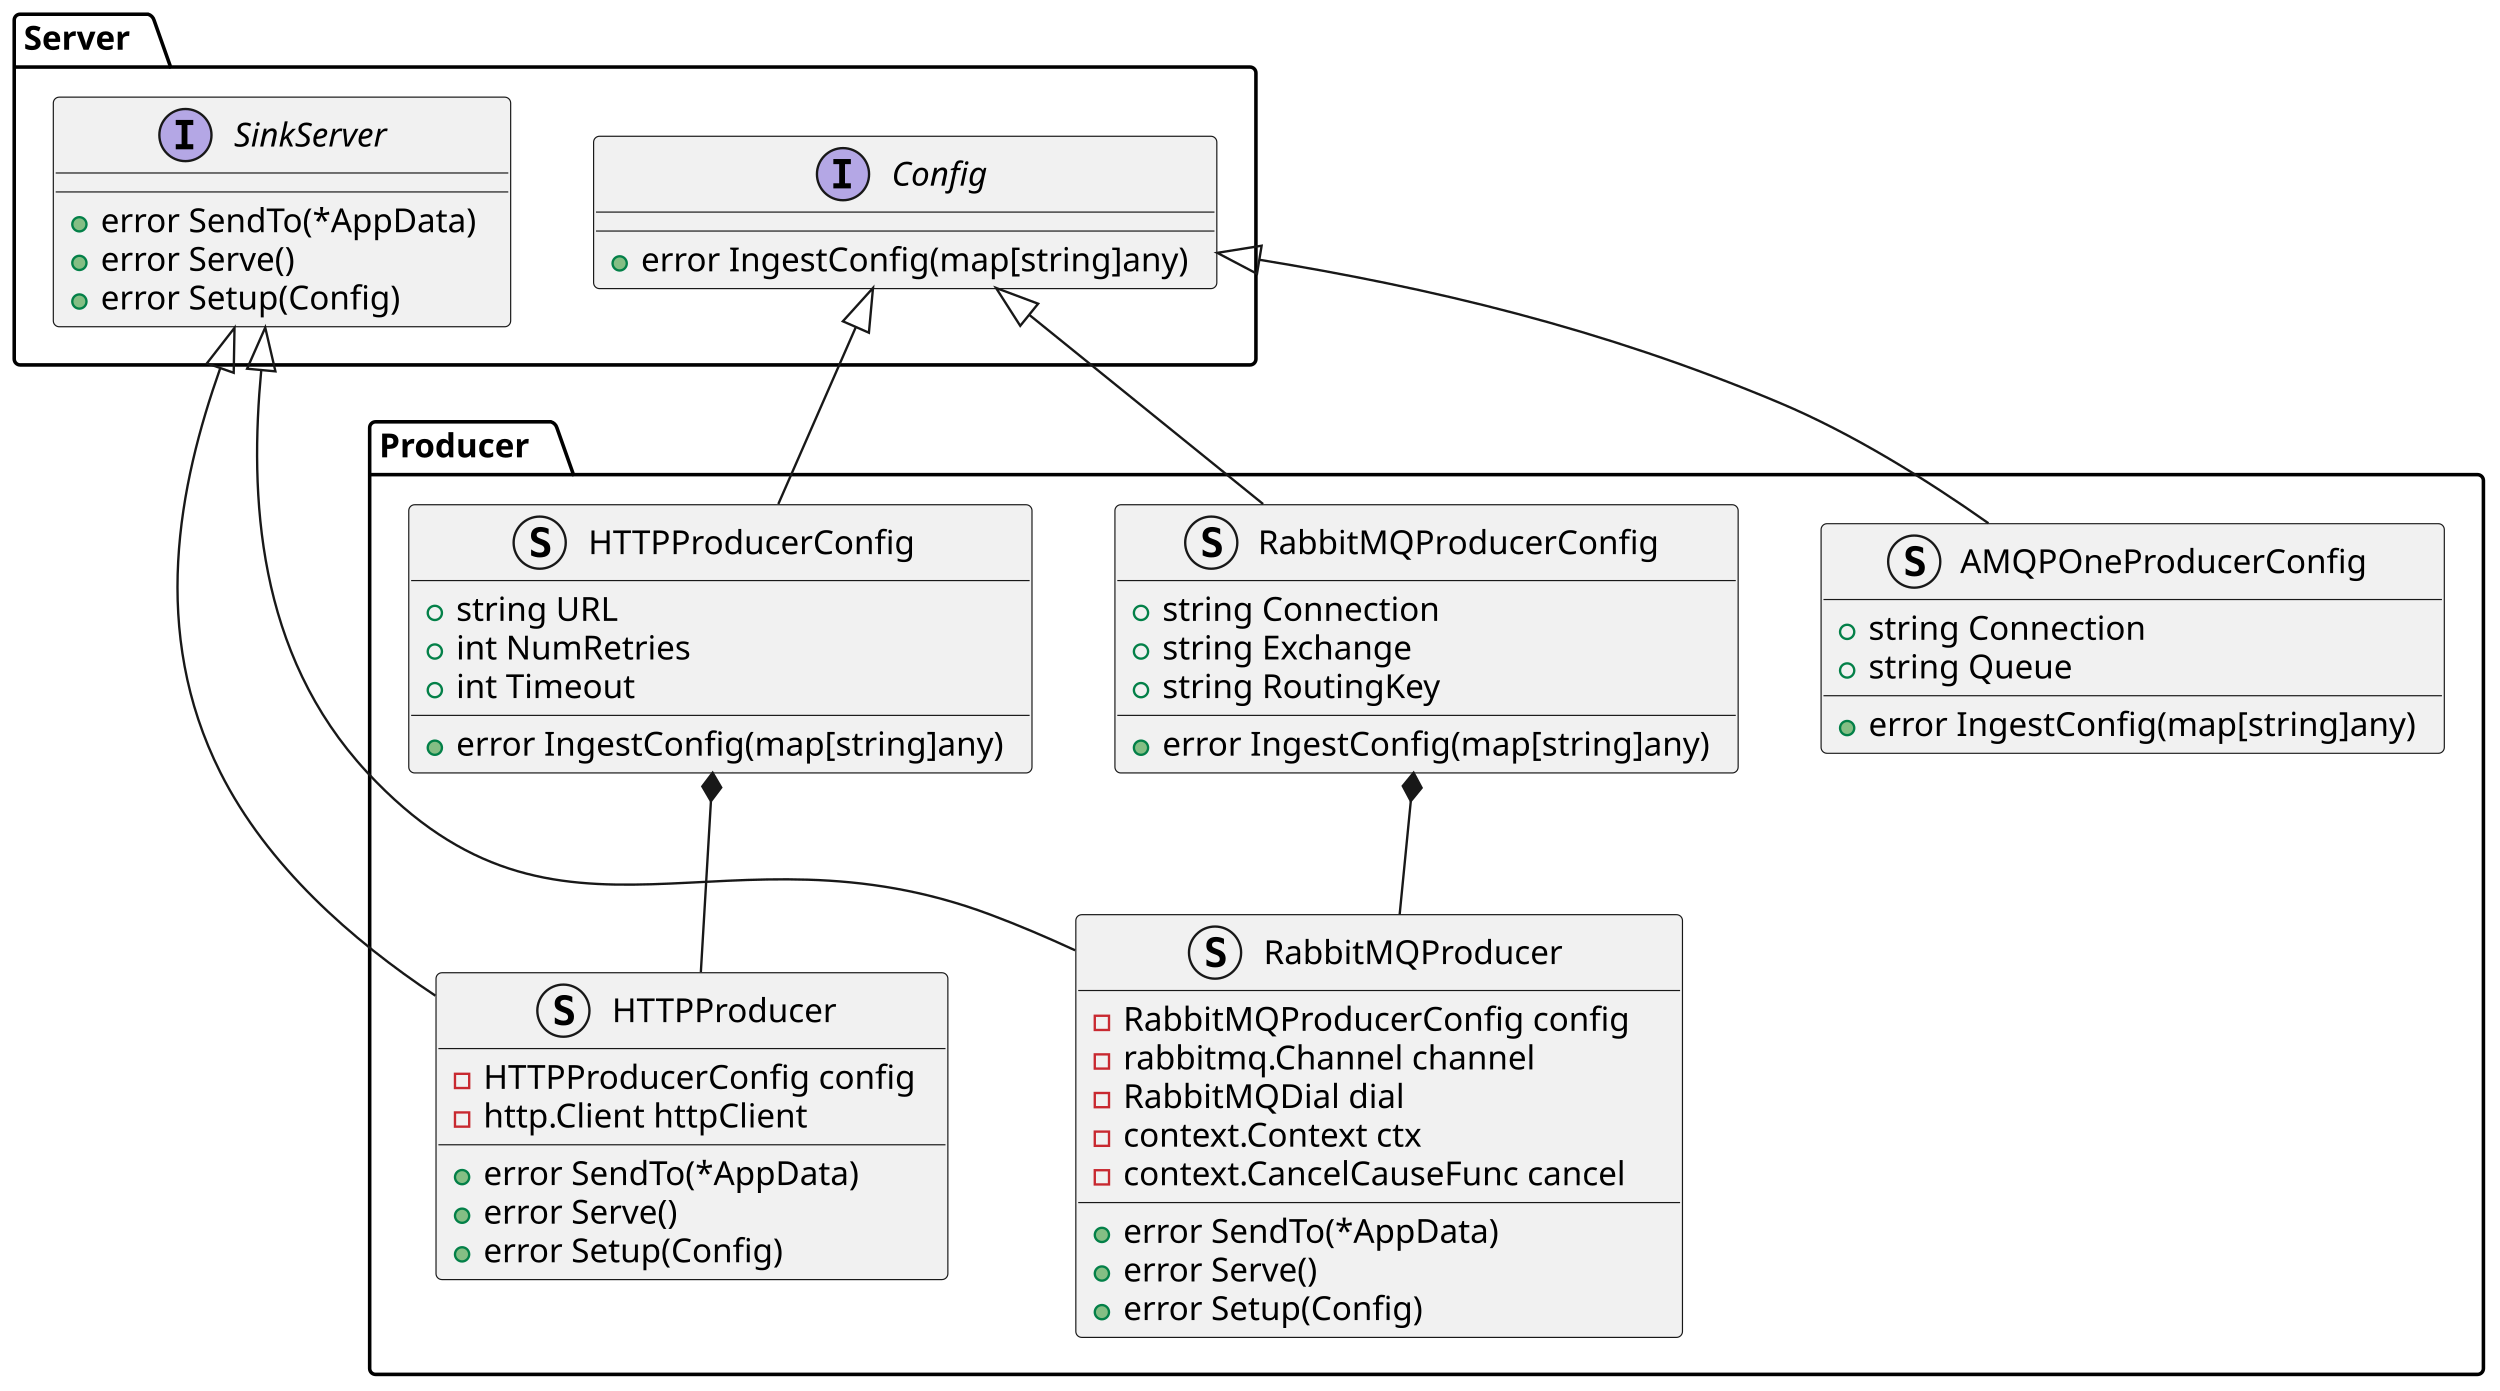
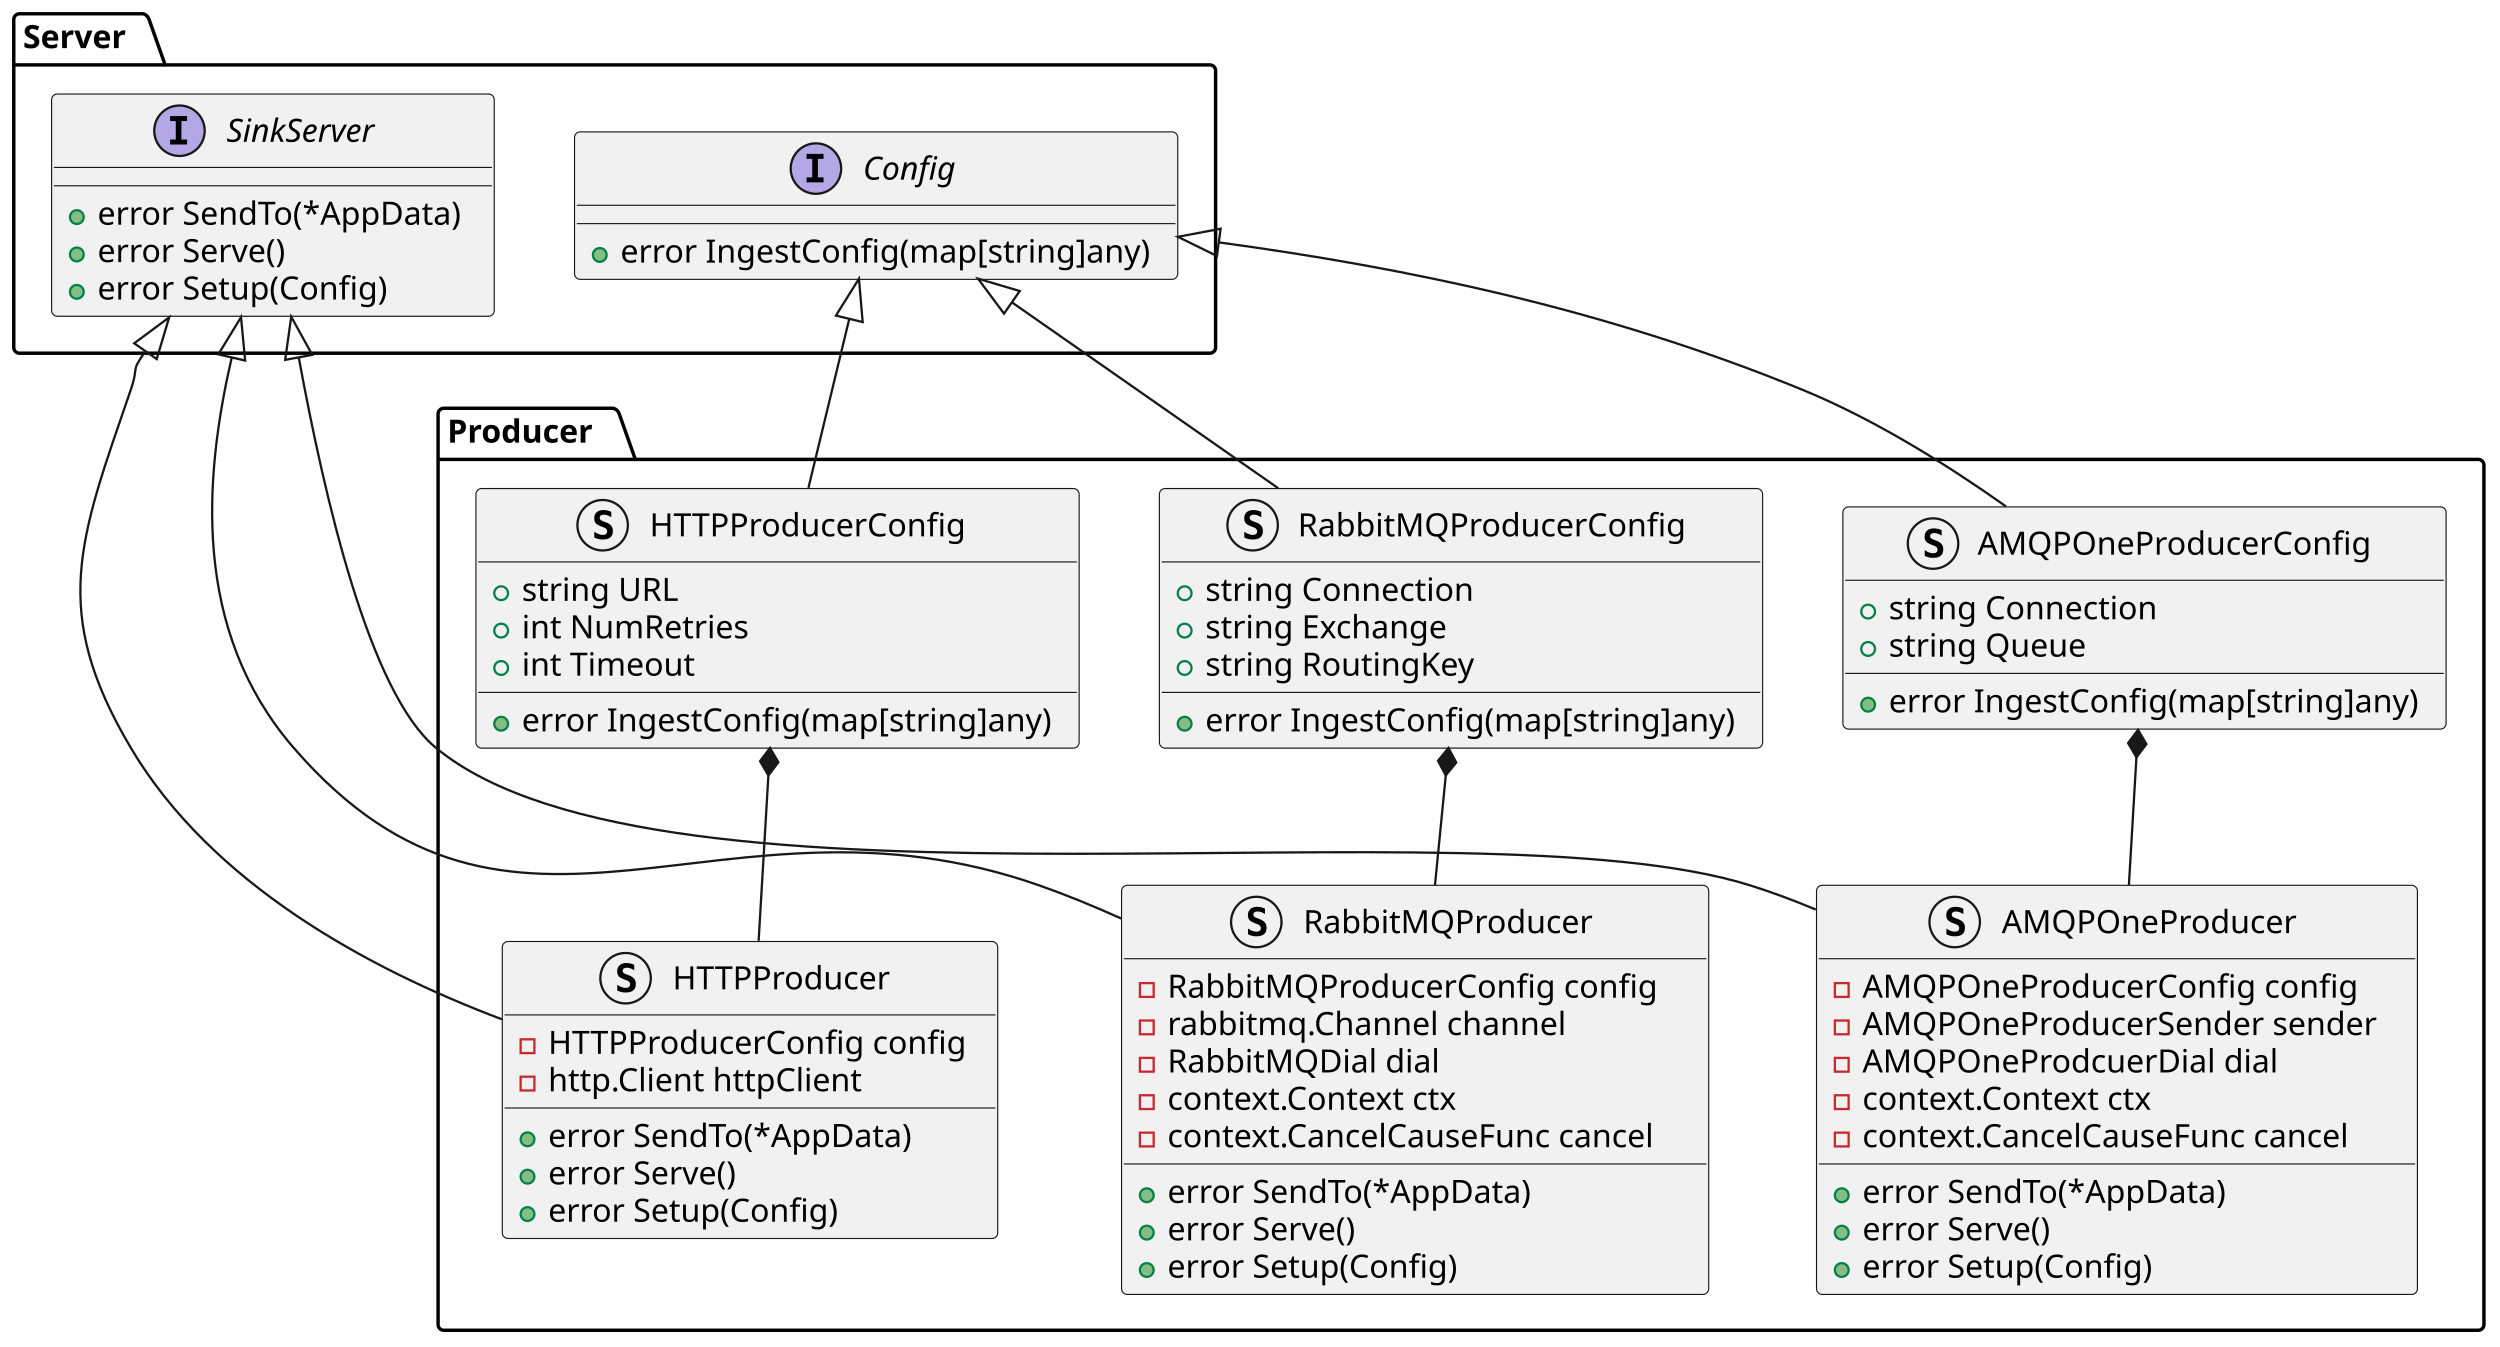
- <svg xmlns="http://www.w3.org/2000/svg" contentStyleType="text/css" height="587px" preserveAspectRatio="none" style="width:1055px;height:587px;background:#FFFFFF;" version="1.1" viewBox="0 0 1055 587" width="1055px" zoomAndPan="magnify">
+ <svg xmlns="http://www.w3.org/2000/svg" contentStyleType="text/css" height="587px" preserveAspectRatio="none" style="width:1090px;height:587px;background:#FFFFFF;" version="1.1" viewBox="0 0 1090 587" width="1090px" zoomAndPan="magnify">
  <defs />
  <g>
    <g id="cluster_Server">
      <path d="M8.5,6 L62.5,6 A3.75,3.75 0 0 1 65,8.5 L72,28.297 L527.5,28.297 A2.5,2.5 0 0 1 530,30.797 L530,151.5 A2.5,2.5 0 0 1 527.5,154 L8.5,154 A2.5,2.5 0 0 1 6,151.5 L6,8.5 A2.5,2.5 0 0 1 8.5,6 " fill="none" style="stroke:#000000;stroke-width:1.5;" />
      <line style="stroke:#000000;stroke-width:1.5;" x1="6" x2="72" y1="28.297" y2="28.297" />
      <text fill="#000000" font-family="sans-serif" font-size="14" font-weight="bold" lengthAdjust="spacing" textLength="53" x="10" y="20.995">Server</text>
    </g>
    <g id="cluster_Producer">
-       <path d="M158.5,178 L232.5,178 A3.75,3.75 0 0 1 235,180.5 L242,200.297 L1045.5,200.297 A2.5,2.5 0 0 1 1048,202.797 L1048,577.5 A2.5,2.5 0 0 1 1045.5,580 L158.5,580 A2.5,2.5 0 0 1 156,577.5 L156,180.5 A2.5,2.5 0 0 1 158.5,178 " fill="none" style="stroke:#000000;stroke-width:1.5;" />
-       <line style="stroke:#000000;stroke-width:1.5;" x1="156" x2="242" y1="200.297" y2="200.297" />
-       <text fill="#000000" font-family="sans-serif" font-size="14" font-weight="bold" lengthAdjust="spacing" textLength="73" x="160" y="192.995">Producer</text>
+       <path d="M193.5,178 L267.5,178 A3.75,3.75 0 0 1 270,180.5 L277,200.297 L1080.5,200.297 A2.5,2.5 0 0 1 1083,202.797 L1083,577.5 A2.5,2.5 0 0 1 1080.5,580 L193.5,580 A2.5,2.5 0 0 1 191,577.5 L191,180.5 A2.5,2.5 0 0 1 193.5,178 " fill="none" style="stroke:#000000;stroke-width:1.5;" />
+       <line style="stroke:#000000;stroke-width:1.5;" x1="191" x2="277" y1="200.297" y2="200.297" />
+       <text fill="#000000" font-family="sans-serif" font-size="14" font-weight="bold" lengthAdjust="spacing" textLength="73" x="195" y="192.995">Producer</text>
    </g>
    <g id="elem_SinkServer">
      <rect codeLine="2" fill="#F1F1F1" height="96.891" id="SinkServer" rx="2.5" ry="2.5" style="stroke:#181818;stroke-width:0.5;" width="193" x="22.5" y="41" />
      <ellipse cx="78.25" cy="57" fill="#B4A7E5" rx="11" ry="11" style="stroke:#181818;stroke-width:1.0;" />
      <path d="M74.172,52.766 L74.172,50.609 L81.562,50.609 L81.562,52.766 L79.094,52.766 L79.094,60.844 L81.562,60.844 L81.562,63 L74.172,63 L74.172,60.844 L76.641,60.844 L76.641,52.766 L74.172,52.766 Z " fill="#000000" />
      <text fill="#000000" font-family="sans-serif" font-size="14" font-style="italic" lengthAdjust="spacing" textLength="73" x="98.75" y="61.847">SinkServer</text>
      <line style="stroke:#181818;stroke-width:0.5;" x1="23.5" x2="214.5" y1="73" y2="73" />
      <line style="stroke:#181818;stroke-width:0.5;" x1="23.5" x2="214.5" y1="81" y2="81" />
      <ellipse cx="33.5" cy="94.648" fill="#84BE84" rx="3" ry="3" style="stroke:#038048;stroke-width:1.0;" />
      <text fill="#000000" font-family="sans-serif" font-size="14" lengthAdjust="spacing" textLength="167" x="42.5" y="97.995">error SendTo(*AppData)</text>
      <ellipse cx="33.5" cy="110.945" fill="#84BE84" rx="3" ry="3" style="stroke:#038048;stroke-width:1.0;" />
      <text fill="#000000" font-family="sans-serif" font-size="14" lengthAdjust="spacing" textLength="86" x="42.5" y="114.292">error Serve()</text>
      <ellipse cx="33.5" cy="127.242" fill="#84BE84" rx="3" ry="3" style="stroke:#038048;stroke-width:1.0;" />
      <text fill="#000000" font-family="sans-serif" font-size="14" lengthAdjust="spacing" textLength="132" x="42.5" y="130.589">error Setup(Config)</text>
    </g>
    <g id="elem_Config">
      <rect codeLine="7" fill="#F1F1F1" height="64.297" id="Config" rx="2.5" ry="2.5" style="stroke:#181818;stroke-width:0.5;" width="263" x="250.5" y="57.5" />
      <ellipse cx="355.75" cy="73.5" fill="#B4A7E5" rx="11" ry="11" style="stroke:#181818;stroke-width:1.0;" />
      <path d="M351.672,69.266 L351.672,67.109 L359.062,67.109 L359.062,69.266 L356.594,69.266 L356.594,77.344 L359.062,77.344 L359.062,79.5 L351.672,79.5 L351.672,77.344 L354.141,77.344 L354.141,69.266 L351.672,69.266 Z " fill="#000000" />
      <text fill="#000000" font-family="sans-serif" font-size="14" font-style="italic" lengthAdjust="spacing" textLength="44" x="376.25" y="78.347">Config</text>
      <line style="stroke:#181818;stroke-width:0.5;" x1="251.5" x2="512.5" y1="89.5" y2="89.5" />
      <line style="stroke:#181818;stroke-width:0.5;" x1="251.5" x2="512.5" y1="97.5" y2="97.5" />
      <ellipse cx="261.5" cy="111.148" fill="#84BE84" rx="3" ry="3" style="stroke:#038048;stroke-width:1.0;" />
      <text fill="#000000" font-family="sans-serif" font-size="14" lengthAdjust="spacing" textLength="237" x="270.5" y="114.495">error IngestConfig(map[string]any)</text>
    </g>
    <g id="elem_HTTPProducer">
-       <rect codeLine="12" fill="#F1F1F1" height="129.484" id="HTTPProducer" rx="2.5" ry="2.5" style="stroke:#181818;stroke-width:0.5;" width="216" x="184" y="410.5" />
-       <ellipse cx="237.75" cy="426.5" fill="#F1F1F1" rx="11" ry="11" style="stroke:#181818;stroke-width:1.0;" />
-       <path d="M237.234,427.062 Q235.375,426.359 234.719,425.594 Q234.078,424.812 234.078,423.5 Q234.078,421.812 235.156,420.844 Q236.234,419.875 238.109,419.875 Q238.969,419.875 239.812,420.078 Q240.672,420.266 241.516,420.656 L241.516,423.047 Q240.734,422.484 239.906,422.203 Q239.094,421.906 238.297,421.906 Q237.422,421.906 236.938,422.266 Q236.469,422.625 236.469,423.281 Q236.469,423.797 236.812,424.141 Q237.156,424.469 238.25,424.875 L239.312,425.281 Q240.797,425.828 241.5,426.734 Q242.219,427.641 242.219,429.016 Q242.219,430.891 241.109,431.812 Q240,432.734 237.75,432.734 Q236.828,432.734 235.906,432.516 Q234.984,432.297 234.125,431.875 L234.125,429.344 Q235.094,430.031 236.016,430.375 Q236.938,430.719 237.828,430.719 Q238.734,430.719 239.234,430.312 Q239.734,429.891 239.734,429.156 Q239.734,428.594 239.391,428.188 Q239.062,427.766 238.438,427.516 L237.234,427.062 Z " fill="#000000" />
-       <text fill="#000000" font-family="sans-serif" font-size="14" lengthAdjust="spacing" textLength="100" x="258.25" y="431.347">HTTPProducer</text>
-       <line style="stroke:#181818;stroke-width:0.5;" x1="185" x2="399" y1="442.5" y2="442.5" />
-       <rect fill="none" height="6" style="stroke:#C82930;stroke-width:1.0;" width="6" x="192" y="453.148" />
-       <text fill="#000000" font-family="sans-serif" font-size="14" lengthAdjust="spacing" textLength="190" x="204" y="459.495">HTTPProducerConfig config</text>
-       <rect fill="none" height="6" style="stroke:#C82930;stroke-width:1.0;" width="6" x="192" y="469.445" />
-       <text fill="#000000" font-family="sans-serif" font-size="14" lengthAdjust="spacing" textLength="142" x="204" y="475.792">http.Client httpClient</text>
-       <line style="stroke:#181818;stroke-width:0.5;" x1="185" x2="399" y1="483.094" y2="483.094" />
-       <ellipse cx="195" cy="496.742" fill="#84BE84" rx="3" ry="3" style="stroke:#038048;stroke-width:1.0;" />
-       <text fill="#000000" font-family="sans-serif" font-size="14" lengthAdjust="spacing" textLength="167" x="204" y="500.089">error SendTo(*AppData)</text>
-       <ellipse cx="195" cy="513.039" fill="#84BE84" rx="3" ry="3" style="stroke:#038048;stroke-width:1.0;" />
-       <text fill="#000000" font-family="sans-serif" font-size="14" lengthAdjust="spacing" textLength="86" x="204" y="516.386">error Serve()</text>
-       <ellipse cx="195" cy="529.336" fill="#84BE84" rx="3" ry="3" style="stroke:#038048;stroke-width:1.0;" />
-       <text fill="#000000" font-family="sans-serif" font-size="14" lengthAdjust="spacing" textLength="132" x="204" y="532.683">error Setup(Config)</text>
+       <rect codeLine="12" fill="#F1F1F1" height="129.484" id="HTTPProducer" rx="2.5" ry="2.5" style="stroke:#181818;stroke-width:0.5;" width="216" x="219" y="410.5" />
+       <ellipse cx="272.75" cy="426.5" fill="#F1F1F1" rx="11" ry="11" style="stroke:#181818;stroke-width:1.0;" />
+       <path d="M272.234,427.062 Q270.375,426.359 269.719,425.594 Q269.078,424.812 269.078,423.5 Q269.078,421.812 270.156,420.844 Q271.234,419.875 273.109,419.875 Q273.969,419.875 274.812,420.078 Q275.672,420.266 276.516,420.656 L276.516,423.047 Q275.734,422.484 274.906,422.203 Q274.094,421.906 273.297,421.906 Q272.422,421.906 271.938,422.266 Q271.469,422.625 271.469,423.281 Q271.469,423.797 271.812,424.141 Q272.156,424.469 273.25,424.875 L274.312,425.281 Q275.797,425.828 276.5,426.734 Q277.219,427.641 277.219,429.016 Q277.219,430.891 276.109,431.812 Q275,432.734 272.75,432.734 Q271.828,432.734 270.906,432.516 Q269.984,432.297 269.125,431.875 L269.125,429.344 Q270.094,430.031 271.016,430.375 Q271.938,430.719 272.828,430.719 Q273.734,430.719 274.234,430.312 Q274.734,429.891 274.734,429.156 Q274.734,428.594 274.391,428.188 Q274.062,427.766 273.438,427.516 L272.234,427.062 Z " fill="#000000" />
+       <text fill="#000000" font-family="sans-serif" font-size="14" lengthAdjust="spacing" textLength="100" x="293.25" y="431.347">HTTPProducer</text>
+       <line style="stroke:#181818;stroke-width:0.5;" x1="220" x2="434" y1="442.5" y2="442.5" />
+       <rect fill="none" height="6" style="stroke:#C82930;stroke-width:1.0;" width="6" x="227" y="453.148" />
+       <text fill="#000000" font-family="sans-serif" font-size="14" lengthAdjust="spacing" textLength="190" x="239" y="459.495">HTTPProducerConfig config</text>
+       <rect fill="none" height="6" style="stroke:#C82930;stroke-width:1.0;" width="6" x="227" y="469.445" />
+       <text fill="#000000" font-family="sans-serif" font-size="14" lengthAdjust="spacing" textLength="142" x="239" y="475.792">http.Client httpClient</text>
+       <line style="stroke:#181818;stroke-width:0.5;" x1="220" x2="434" y1="483.094" y2="483.094" />
+       <ellipse cx="230" cy="496.742" fill="#84BE84" rx="3" ry="3" style="stroke:#038048;stroke-width:1.0;" />
+       <text fill="#000000" font-family="sans-serif" font-size="14" lengthAdjust="spacing" textLength="167" x="239" y="500.089">error SendTo(*AppData)</text>
+       <ellipse cx="230" cy="513.039" fill="#84BE84" rx="3" ry="3" style="stroke:#038048;stroke-width:1.0;" />
+       <text fill="#000000" font-family="sans-serif" font-size="14" lengthAdjust="spacing" textLength="86" x="239" y="516.386">error Serve()</text>
+       <ellipse cx="230" cy="529.336" fill="#84BE84" rx="3" ry="3" style="stroke:#038048;stroke-width:1.0;" />
+       <text fill="#000000" font-family="sans-serif" font-size="14" lengthAdjust="spacing" textLength="132" x="239" y="532.683">error Setup(Config)</text>
    </g>
    <g id="elem_RabbitMQProducer">
-       <rect codeLine="19" fill="#F1F1F1" height="178.375" id="RabbitMQProducer" rx="2.5" ry="2.5" style="stroke:#181818;stroke-width:0.5;" width="256" x="454" y="386" />
-       <ellipse cx="512.75" cy="402" fill="#F1F1F1" rx="11" ry="11" style="stroke:#181818;stroke-width:1.0;" />
-       <path d="M512.234,402.562 Q510.375,401.859 509.719,401.094 Q509.078,400.312 509.078,399 Q509.078,397.312 510.156,396.344 Q511.234,395.375 513.109,395.375 Q513.969,395.375 514.812,395.578 Q515.672,395.766 516.516,396.156 L516.516,398.547 Q515.734,397.984 514.906,397.703 Q514.094,397.406 513.297,397.406 Q512.422,397.406 511.938,397.766 Q511.469,398.125 511.469,398.781 Q511.469,399.297 511.812,399.641 Q512.156,399.969 513.25,400.375 L514.312,400.781 Q515.797,401.328 516.5,402.234 Q517.219,403.141 517.219,404.516 Q517.219,406.391 516.109,407.312 Q515,408.234 512.75,408.234 Q511.828,408.234 510.906,408.016 Q509.984,407.797 509.125,407.375 L509.125,404.844 Q510.094,405.531 511.016,405.875 Q511.938,406.219 512.828,406.219 Q513.734,406.219 514.234,405.812 Q514.734,405.391 514.734,404.656 Q514.734,404.094 514.391,403.688 Q514.062,403.266 513.438,403.016 L512.234,402.562 Z " fill="#000000" />
-       <text fill="#000000" font-family="sans-serif" font-size="14" lengthAdjust="spacing" textLength="130" x="533.25" y="406.847">RabbitMQProducer</text>
-       <line style="stroke:#181818;stroke-width:0.5;" x1="455" x2="709" y1="418" y2="418" />
-       <rect fill="none" height="6" style="stroke:#C82930;stroke-width:1.0;" width="6" x="462" y="428.648" />
-       <text fill="#000000" font-family="sans-serif" font-size="14" lengthAdjust="spacing" textLength="220" x="474" y="434.995">RabbitMQProducerConfig config</text>
-       <rect fill="none" height="6" style="stroke:#C82930;stroke-width:1.0;" width="6" x="462" y="444.945" />
-       <text fill="#000000" font-family="sans-serif" font-size="14" lengthAdjust="spacing" textLength="181" x="474" y="451.292">rabbitmq.Channel channel</text>
-       <rect fill="none" height="6" style="stroke:#C82930;stroke-width:1.0;" width="6" x="462" y="461.242" />
-       <text fill="#000000" font-family="sans-serif" font-size="14" lengthAdjust="spacing" textLength="119" x="474" y="467.589">RabbitMQDial dial</text>
-       <rect fill="none" height="6" style="stroke:#C82930;stroke-width:1.0;" width="6" x="462" y="477.539" />
-       <text fill="#000000" font-family="sans-serif" font-size="14" lengthAdjust="spacing" textLength="134" x="474" y="483.886">context.Context ctx</text>
-       <rect fill="none" height="6" style="stroke:#C82930;stroke-width:1.0;" width="6" x="462" y="493.836" />
-       <text fill="#000000" font-family="sans-serif" font-size="14" lengthAdjust="spacing" textLength="230" x="474" y="500.183">context.CancelCauseFunc cancel</text>
-       <line style="stroke:#181818;stroke-width:0.5;" x1="455" x2="709" y1="507.484" y2="507.484" />
-       <ellipse cx="465" cy="521.133" fill="#84BE84" rx="3" ry="3" style="stroke:#038048;stroke-width:1.0;" />
-       <text fill="#000000" font-family="sans-serif" font-size="14" lengthAdjust="spacing" textLength="167" x="474" y="524.48">error SendTo(*AppData)</text>
-       <ellipse cx="465" cy="537.43" fill="#84BE84" rx="3" ry="3" style="stroke:#038048;stroke-width:1.0;" />
-       <text fill="#000000" font-family="sans-serif" font-size="14" lengthAdjust="spacing" textLength="86" x="474" y="540.776">error Serve()</text>
-       <ellipse cx="465" cy="553.727" fill="#84BE84" rx="3" ry="3" style="stroke:#038048;stroke-width:1.0;" />
-       <text fill="#000000" font-family="sans-serif" font-size="14" lengthAdjust="spacing" textLength="132" x="474" y="557.073">error Setup(Config)</text>
+       <rect codeLine="19" fill="#F1F1F1" height="178.375" id="RabbitMQProducer" rx="2.5" ry="2.5" style="stroke:#181818;stroke-width:0.5;" width="256" x="489" y="386" />
+       <ellipse cx="547.75" cy="402" fill="#F1F1F1" rx="11" ry="11" style="stroke:#181818;stroke-width:1.0;" />
+       <path d="M547.234,402.562 Q545.375,401.859 544.719,401.094 Q544.078,400.312 544.078,399 Q544.078,397.312 545.156,396.344 Q546.234,395.375 548.109,395.375 Q548.969,395.375 549.812,395.578 Q550.672,395.766 551.516,396.156 L551.516,398.547 Q550.734,397.984 549.906,397.703 Q549.094,397.406 548.297,397.406 Q547.422,397.406 546.938,397.766 Q546.469,398.125 546.469,398.781 Q546.469,399.297 546.812,399.641 Q547.156,399.969 548.25,400.375 L549.312,400.781 Q550.797,401.328 551.5,402.234 Q552.219,403.141 552.219,404.516 Q552.219,406.391 551.109,407.312 Q550,408.234 547.75,408.234 Q546.828,408.234 545.906,408.016 Q544.984,407.797 544.125,407.375 L544.125,404.844 Q545.094,405.531 546.016,405.875 Q546.938,406.219 547.828,406.219 Q548.734,406.219 549.234,405.812 Q549.734,405.391 549.734,404.656 Q549.734,404.094 549.391,403.688 Q549.062,403.266 548.438,403.016 L547.234,402.562 Z " fill="#000000" />
+       <text fill="#000000" font-family="sans-serif" font-size="14" lengthAdjust="spacing" textLength="130" x="568.25" y="406.847">RabbitMQProducer</text>
+       <line style="stroke:#181818;stroke-width:0.5;" x1="490" x2="744" y1="418" y2="418" />
+       <rect fill="none" height="6" style="stroke:#C82930;stroke-width:1.0;" width="6" x="497" y="428.648" />
+       <text fill="#000000" font-family="sans-serif" font-size="14" lengthAdjust="spacing" textLength="220" x="509" y="434.995">RabbitMQProducerConfig config</text>
+       <rect fill="none" height="6" style="stroke:#C82930;stroke-width:1.0;" width="6" x="497" y="444.945" />
+       <text fill="#000000" font-family="sans-serif" font-size="14" lengthAdjust="spacing" textLength="181" x="509" y="451.292">rabbitmq.Channel channel</text>
+       <rect fill="none" height="6" style="stroke:#C82930;stroke-width:1.0;" width="6" x="497" y="461.242" />
+       <text fill="#000000" font-family="sans-serif" font-size="14" lengthAdjust="spacing" textLength="119" x="509" y="467.589">RabbitMQDial dial</text>
+       <rect fill="none" height="6" style="stroke:#C82930;stroke-width:1.0;" width="6" x="497" y="477.539" />
+       <text fill="#000000" font-family="sans-serif" font-size="14" lengthAdjust="spacing" textLength="134" x="509" y="483.886">context.Context ctx</text>
+       <rect fill="none" height="6" style="stroke:#C82930;stroke-width:1.0;" width="6" x="497" y="493.836" />
+       <text fill="#000000" font-family="sans-serif" font-size="14" lengthAdjust="spacing" textLength="230" x="509" y="500.183">context.CancelCauseFunc cancel</text>
+       <line style="stroke:#181818;stroke-width:0.5;" x1="490" x2="744" y1="507.484" y2="507.484" />
+       <ellipse cx="500" cy="521.133" fill="#84BE84" rx="3" ry="3" style="stroke:#038048;stroke-width:1.0;" />
+       <text fill="#000000" font-family="sans-serif" font-size="14" lengthAdjust="spacing" textLength="167" x="509" y="524.48">error SendTo(*AppData)</text>
+       <ellipse cx="500" cy="537.43" fill="#84BE84" rx="3" ry="3" style="stroke:#038048;stroke-width:1.0;" />
+       <text fill="#000000" font-family="sans-serif" font-size="14" lengthAdjust="spacing" textLength="86" x="509" y="540.776">error Serve()</text>
+       <ellipse cx="500" cy="553.727" fill="#84BE84" rx="3" ry="3" style="stroke:#038048;stroke-width:1.0;" />
+       <text fill="#000000" font-family="sans-serif" font-size="14" lengthAdjust="spacing" textLength="132" x="509" y="557.073">error Setup(Config)</text>
+     </g>
+     <g id="elem_AMQPOneProducer">
+       <rect codeLine="29" fill="#F1F1F1" height="178.375" id="AMQPOneProducer" rx="2.5" ry="2.5" style="stroke:#181818;stroke-width:0.5;" width="262" x="792" y="386" />
+       <ellipse cx="852.25" cy="402" fill="#F1F1F1" rx="11" ry="11" style="stroke:#181818;stroke-width:1.0;" />
+       <path d="M851.734,402.562 Q849.875,401.859 849.219,401.094 Q848.578,400.312 848.578,399 Q848.578,397.312 849.656,396.344 Q850.734,395.375 852.609,395.375 Q853.469,395.375 854.312,395.578 Q855.172,395.766 856.016,396.156 L856.016,398.547 Q855.234,397.984 854.406,397.703 Q853.594,397.406 852.797,397.406 Q851.922,397.406 851.438,397.766 Q850.969,398.125 850.969,398.781 Q850.969,399.297 851.312,399.641 Q851.656,399.969 852.75,400.375 L853.812,400.781 Q855.297,401.328 856,402.234 Q856.719,403.141 856.719,404.516 Q856.719,406.391 855.609,407.312 Q854.5,408.234 852.25,408.234 Q851.328,408.234 850.406,408.016 Q849.484,407.797 848.625,407.375 L848.625,404.844 Q849.594,405.531 850.516,405.875 Q851.438,406.219 852.328,406.219 Q853.234,406.219 853.734,405.812 Q854.234,405.391 854.234,404.656 Q854.234,404.094 853.891,403.688 Q853.562,403.266 852.938,403.016 L851.734,402.562 Z " fill="#000000" />
+       <text fill="#000000" font-family="sans-serif" font-size="14" lengthAdjust="spacing" textLength="133" x="872.75" y="406.847">AMQPOneProducer</text>
+       <line style="stroke:#181818;stroke-width:0.5;" x1="793" x2="1053" y1="418" y2="418" />
+       <rect fill="none" height="6" style="stroke:#C82930;stroke-width:1.0;" width="6" x="800" y="428.648" />
+       <text fill="#000000" font-family="sans-serif" font-size="14" lengthAdjust="spacing" textLength="223" x="812" y="434.995">AMQPOneProducerConfig config</text>
+       <rect fill="none" height="6" style="stroke:#C82930;stroke-width:1.0;" width="6" x="800" y="444.945" />
+       <text fill="#000000" font-family="sans-serif" font-size="14" lengthAdjust="spacing" textLength="236" x="812" y="451.292">AMQPOneProducerSender sender</text>
+       <rect fill="none" height="6" style="stroke:#C82930;stroke-width:1.0;" width="6" x="800" y="461.242" />
+       <text fill="#000000" font-family="sans-serif" font-size="14" lengthAdjust="spacing" textLength="185" x="812" y="467.589">AMQPOneProdcuerDial dial</text>
+       <rect fill="none" height="6" style="stroke:#C82930;stroke-width:1.0;" width="6" x="800" y="477.539" />
+       <text fill="#000000" font-family="sans-serif" font-size="14" lengthAdjust="spacing" textLength="134" x="812" y="483.886">context.Context ctx</text>
+       <rect fill="none" height="6" style="stroke:#C82930;stroke-width:1.0;" width="6" x="800" y="493.836" />
+       <text fill="#000000" font-family="sans-serif" font-size="14" lengthAdjust="spacing" textLength="230" x="812" y="500.183">context.CancelCauseFunc cancel</text>
+       <line style="stroke:#181818;stroke-width:0.5;" x1="793" x2="1053" y1="507.484" y2="507.484" />
+       <ellipse cx="803" cy="521.133" fill="#84BE84" rx="3" ry="3" style="stroke:#038048;stroke-width:1.0;" />
+       <text fill="#000000" font-family="sans-serif" font-size="14" lengthAdjust="spacing" textLength="167" x="812" y="524.48">error SendTo(*AppData)</text>
+       <ellipse cx="803" cy="537.43" fill="#84BE84" rx="3" ry="3" style="stroke:#038048;stroke-width:1.0;" />
+       <text fill="#000000" font-family="sans-serif" font-size="14" lengthAdjust="spacing" textLength="86" x="812" y="540.776">error Serve()</text>
+       <ellipse cx="803" cy="553.727" fill="#84BE84" rx="3" ry="3" style="stroke:#038048;stroke-width:1.0;" />
+       <text fill="#000000" font-family="sans-serif" font-size="14" lengthAdjust="spacing" textLength="132" x="812" y="557.073">error Setup(Config)</text>
    </g>
    <g id="elem_HTTPProducerConfig">
-       <rect codeLine="29" fill="#F1F1F1" height="113.188" id="HTTPProducerConfig" rx="2.5" ry="2.5" style="stroke:#181818;stroke-width:0.5;" width="263" x="172.5" y="213" />
-       <ellipse cx="227.75" cy="229" fill="#F1F1F1" rx="11" ry="11" style="stroke:#181818;stroke-width:1.0;" />
-       <path d="M227.234,229.562 Q225.375,228.859 224.719,228.094 Q224.078,227.312 224.078,226 Q224.078,224.312 225.156,223.344 Q226.234,222.375 228.109,222.375 Q228.969,222.375 229.812,222.578 Q230.672,222.766 231.516,223.156 L231.516,225.547 Q230.734,224.984 229.906,224.703 Q229.094,224.406 228.297,224.406 Q227.422,224.406 226.938,224.766 Q226.469,225.125 226.469,225.781 Q226.469,226.297 226.812,226.641 Q227.156,226.969 228.25,227.375 L229.312,227.781 Q230.797,228.328 231.5,229.234 Q232.219,230.141 232.219,231.516 Q232.219,233.391 231.109,234.312 Q230,235.234 227.75,235.234 Q226.828,235.234 225.906,235.016 Q224.984,234.797 224.125,234.375 L224.125,231.844 Q225.094,232.531 226.016,232.875 Q226.938,233.219 227.828,233.219 Q228.734,233.219 229.234,232.812 Q229.734,232.391 229.734,231.656 Q229.734,231.094 229.391,230.688 Q229.062,230.266 228.438,230.016 L227.234,229.562 Z " fill="#000000" />
-       <text fill="#000000" font-family="sans-serif" font-size="14" lengthAdjust="spacing" textLength="144" x="248.25" y="233.847">HTTPProducerConfig</text>
-       <line style="stroke:#181818;stroke-width:0.5;" x1="173.5" x2="434.5" y1="245" y2="245" />
-       <ellipse cx="183.5" cy="258.648" fill="none" rx="3" ry="3" style="stroke:#038048;stroke-width:1.0;" />
-       <text fill="#000000" font-family="sans-serif" font-size="14" lengthAdjust="spacing" textLength="70" x="192.5" y="261.995">string URL</text>
-       <ellipse cx="183.5" cy="274.945" fill="none" rx="3" ry="3" style="stroke:#038048;stroke-width:1.0;" />
-       <text fill="#000000" font-family="sans-serif" font-size="14" lengthAdjust="spacing" textLength="102" x="192.5" y="278.292">int NumRetries</text>
-       <ellipse cx="183.5" cy="291.242" fill="none" rx="3" ry="3" style="stroke:#038048;stroke-width:1.0;" />
-       <text fill="#000000" font-family="sans-serif" font-size="14" lengthAdjust="spacing" textLength="78" x="192.5" y="294.589">int Timeout</text>
-       <line style="stroke:#181818;stroke-width:0.5;" x1="173.5" x2="434.5" y1="301.891" y2="301.891" />
-       <ellipse cx="183.5" cy="315.539" fill="#84BE84" rx="3" ry="3" style="stroke:#038048;stroke-width:1.0;" />
-       <text fill="#000000" font-family="sans-serif" font-size="14" lengthAdjust="spacing" textLength="237" x="192.5" y="318.886">error IngestConfig(map[string]any)</text>
+       <rect codeLine="39" fill="#F1F1F1" height="113.188" id="HTTPProducerConfig" rx="2.5" ry="2.5" style="stroke:#181818;stroke-width:0.5;" width="263" x="207.5" y="213" />
+       <ellipse cx="262.75" cy="229" fill="#F1F1F1" rx="11" ry="11" style="stroke:#181818;stroke-width:1.0;" />
+       <path d="M262.234,229.562 Q260.375,228.859 259.719,228.094 Q259.078,227.312 259.078,226 Q259.078,224.312 260.156,223.344 Q261.234,222.375 263.109,222.375 Q263.969,222.375 264.812,222.578 Q265.672,222.766 266.516,223.156 L266.516,225.547 Q265.734,224.984 264.906,224.703 Q264.094,224.406 263.297,224.406 Q262.422,224.406 261.938,224.766 Q261.469,225.125 261.469,225.781 Q261.469,226.297 261.812,226.641 Q262.156,226.969 263.25,227.375 L264.312,227.781 Q265.797,228.328 266.5,229.234 Q267.219,230.141 267.219,231.516 Q267.219,233.391 266.109,234.312 Q265,235.234 262.75,235.234 Q261.828,235.234 260.906,235.016 Q259.984,234.797 259.125,234.375 L259.125,231.844 Q260.094,232.531 261.016,232.875 Q261.938,233.219 262.828,233.219 Q263.734,233.219 264.234,232.812 Q264.734,232.391 264.734,231.656 Q264.734,231.094 264.391,230.688 Q264.062,230.266 263.438,230.016 L262.234,229.562 Z " fill="#000000" />
+       <text fill="#000000" font-family="sans-serif" font-size="14" lengthAdjust="spacing" textLength="144" x="283.25" y="233.847">HTTPProducerConfig</text>
+       <line style="stroke:#181818;stroke-width:0.5;" x1="208.5" x2="469.5" y1="245" y2="245" />
+       <ellipse cx="218.5" cy="258.648" fill="none" rx="3" ry="3" style="stroke:#038048;stroke-width:1.0;" />
+       <text fill="#000000" font-family="sans-serif" font-size="14" lengthAdjust="spacing" textLength="70" x="227.5" y="261.995">string URL</text>
+       <ellipse cx="218.5" cy="274.945" fill="none" rx="3" ry="3" style="stroke:#038048;stroke-width:1.0;" />
+       <text fill="#000000" font-family="sans-serif" font-size="14" lengthAdjust="spacing" textLength="102" x="227.5" y="278.292">int NumRetries</text>
+       <ellipse cx="218.5" cy="291.242" fill="none" rx="3" ry="3" style="stroke:#038048;stroke-width:1.0;" />
+       <text fill="#000000" font-family="sans-serif" font-size="14" lengthAdjust="spacing" textLength="78" x="227.5" y="294.589">int Timeout</text>
+       <line style="stroke:#181818;stroke-width:0.5;" x1="208.5" x2="469.5" y1="301.891" y2="301.891" />
+       <ellipse cx="218.5" cy="315.539" fill="#84BE84" rx="3" ry="3" style="stroke:#038048;stroke-width:1.0;" />
+       <text fill="#000000" font-family="sans-serif" font-size="14" lengthAdjust="spacing" textLength="237" x="227.5" y="318.886">error IngestConfig(map[string]any)</text>
    </g>
    <g id="elem_RabbitMQProducerConfig">
-       <rect codeLine="35" fill="#F1F1F1" height="113.188" id="RabbitMQProducerConfig" rx="2.5" ry="2.5" style="stroke:#181818;stroke-width:0.5;" width="263" x="470.5" y="213" />
-       <ellipse cx="511.15" cy="229" fill="#F1F1F1" rx="11" ry="11" style="stroke:#181818;stroke-width:1.0;" />
-       <path d="M510.634,229.562 Q508.775,228.859 508.119,228.094 Q507.478,227.312 507.478,226 Q507.478,224.312 508.556,223.344 Q509.634,222.375 511.509,222.375 Q512.369,222.375 513.212,222.578 Q514.072,222.766 514.916,223.156 L514.916,225.547 Q514.134,224.984 513.306,224.703 Q512.494,224.406 511.697,224.406 Q510.822,224.406 510.337,224.766 Q509.869,225.125 509.869,225.781 Q509.869,226.297 510.212,226.641 Q510.556,226.969 511.65,227.375 L512.712,227.781 Q514.197,228.328 514.9,229.234 Q515.619,230.141 515.619,231.516 Q515.619,233.391 514.509,234.312 Q513.4,235.234 511.15,235.234 Q510.228,235.234 509.306,235.016 Q508.384,234.797 507.525,234.375 L507.525,231.844 Q508.494,232.531 509.416,232.875 Q510.337,233.219 511.228,233.219 Q512.134,233.219 512.634,232.812 Q513.134,232.391 513.134,231.656 Q513.134,231.094 512.791,230.688 Q512.462,230.266 511.837,230.016 L510.634,229.562 Z " fill="#000000" />
-       <text fill="#000000" font-family="sans-serif" font-size="14" lengthAdjust="spacing" textLength="174" x="530.85" y="233.847">RabbitMQProducerConfig</text>
-       <line style="stroke:#181818;stroke-width:0.5;" x1="471.5" x2="732.5" y1="245" y2="245" />
-       <ellipse cx="481.5" cy="258.648" fill="none" rx="3" ry="3" style="stroke:#038048;stroke-width:1.0;" />
-       <text fill="#000000" font-family="sans-serif" font-size="14" lengthAdjust="spacing" textLength="123" x="490.5" y="261.995">string Connection</text>
-       <ellipse cx="481.5" cy="274.945" fill="none" rx="3" ry="3" style="stroke:#038048;stroke-width:1.0;" />
-       <text fill="#000000" font-family="sans-serif" font-size="14" lengthAdjust="spacing" textLength="111" x="490.5" y="278.292">string Exchange</text>
-       <ellipse cx="481.5" cy="291.242" fill="none" rx="3" ry="3" style="stroke:#038048;stroke-width:1.0;" />
-       <text fill="#000000" font-family="sans-serif" font-size="14" lengthAdjust="spacing" textLength="122" x="490.5" y="294.589">string RoutingKey</text>
-       <line style="stroke:#181818;stroke-width:0.5;" x1="471.5" x2="732.5" y1="301.891" y2="301.891" />
-       <ellipse cx="481.5" cy="315.539" fill="#84BE84" rx="3" ry="3" style="stroke:#038048;stroke-width:1.0;" />
-       <text fill="#000000" font-family="sans-serif" font-size="14" lengthAdjust="spacing" textLength="237" x="490.5" y="318.886">error IngestConfig(map[string]any)</text>
+       <rect codeLine="45" fill="#F1F1F1" height="113.188" id="RabbitMQProducerConfig" rx="2.5" ry="2.5" style="stroke:#181818;stroke-width:0.5;" width="263" x="505.5" y="213" />
+       <ellipse cx="546.15" cy="229" fill="#F1F1F1" rx="11" ry="11" style="stroke:#181818;stroke-width:1.0;" />
+       <path d="M545.634,229.562 Q543.775,228.859 543.119,228.094 Q542.478,227.312 542.478,226 Q542.478,224.312 543.556,223.344 Q544.634,222.375 546.509,222.375 Q547.369,222.375 548.212,222.578 Q549.072,222.766 549.916,223.156 L549.916,225.547 Q549.134,224.984 548.306,224.703 Q547.494,224.406 546.697,224.406 Q545.822,224.406 545.337,224.766 Q544.869,225.125 544.869,225.781 Q544.869,226.297 545.212,226.641 Q545.556,226.969 546.65,227.375 L547.712,227.781 Q549.197,228.328 549.9,229.234 Q550.619,230.141 550.619,231.516 Q550.619,233.391 549.509,234.312 Q548.4,235.234 546.15,235.234 Q545.228,235.234 544.306,235.016 Q543.384,234.797 542.525,234.375 L542.525,231.844 Q543.494,232.531 544.416,232.875 Q545.337,233.219 546.228,233.219 Q547.134,233.219 547.634,232.812 Q548.134,232.391 548.134,231.656 Q548.134,231.094 547.791,230.688 Q547.462,230.266 546.837,230.016 L545.634,229.562 Z " fill="#000000" />
+       <text fill="#000000" font-family="sans-serif" font-size="14" lengthAdjust="spacing" textLength="174" x="565.85" y="233.847">RabbitMQProducerConfig</text>
+       <line style="stroke:#181818;stroke-width:0.5;" x1="506.5" x2="767.5" y1="245" y2="245" />
+       <ellipse cx="516.5" cy="258.648" fill="none" rx="3" ry="3" style="stroke:#038048;stroke-width:1.0;" />
+       <text fill="#000000" font-family="sans-serif" font-size="14" lengthAdjust="spacing" textLength="123" x="525.5" y="261.995">string Connection</text>
+       <ellipse cx="516.5" cy="274.945" fill="none" rx="3" ry="3" style="stroke:#038048;stroke-width:1.0;" />
+       <text fill="#000000" font-family="sans-serif" font-size="14" lengthAdjust="spacing" textLength="111" x="525.5" y="278.292">string Exchange</text>
+       <ellipse cx="516.5" cy="291.242" fill="none" rx="3" ry="3" style="stroke:#038048;stroke-width:1.0;" />
+       <text fill="#000000" font-family="sans-serif" font-size="14" lengthAdjust="spacing" textLength="122" x="525.5" y="294.589">string RoutingKey</text>
+       <line style="stroke:#181818;stroke-width:0.5;" x1="506.5" x2="767.5" y1="301.891" y2="301.891" />
+       <ellipse cx="516.5" cy="315.539" fill="#84BE84" rx="3" ry="3" style="stroke:#038048;stroke-width:1.0;" />
+       <text fill="#000000" font-family="sans-serif" font-size="14" lengthAdjust="spacing" textLength="237" x="525.5" y="318.886">error IngestConfig(map[string]any)</text>
    </g>
    <g id="elem_AMQPOneProducerConfig">
-       <rect codeLine="41" fill="#F1F1F1" height="96.891" id="AMQPOneProducerConfig" rx="2.5" ry="2.5" style="stroke:#181818;stroke-width:0.5;" width="263" x="768.5" y="221" />
-       <ellipse cx="807.8" cy="237" fill="#F1F1F1" rx="11" ry="11" style="stroke:#181818;stroke-width:1.0;" />
-       <path d="M807.284,237.562 Q805.425,236.859 804.769,236.094 Q804.128,235.312 804.128,234 Q804.128,232.312 805.206,231.344 Q806.284,230.375 808.159,230.375 Q809.019,230.375 809.862,230.578 Q810.722,230.766 811.566,231.156 L811.566,233.547 Q810.784,232.984 809.956,232.703 Q809.144,232.406 808.347,232.406 Q807.472,232.406 806.987,232.766 Q806.519,233.125 806.519,233.781 Q806.519,234.297 806.862,234.641 Q807.206,234.969 808.3,235.375 L809.362,235.781 Q810.847,236.328 811.55,237.234 Q812.269,238.141 812.269,239.516 Q812.269,241.391 811.159,242.312 Q810.05,243.234 807.8,243.234 Q806.878,243.234 805.956,243.016 Q805.034,242.797 804.175,242.375 L804.175,239.844 Q805.144,240.531 806.066,240.875 Q806.987,241.219 807.878,241.219 Q808.784,241.219 809.284,240.812 Q809.784,240.391 809.784,239.656 Q809.784,239.094 809.441,238.688 Q809.112,238.266 808.487,238.016 L807.284,237.562 Z " fill="#000000" />
-       <text fill="#000000" font-family="sans-serif" font-size="14" lengthAdjust="spacing" textLength="177" x="827.2" y="241.847">AMQPOneProducerConfig</text>
-       <line style="stroke:#181818;stroke-width:0.5;" x1="769.5" x2="1030.5" y1="253" y2="253" />
-       <ellipse cx="779.5" cy="266.648" fill="none" rx="3" ry="3" style="stroke:#038048;stroke-width:1.0;" />
-       <text fill="#000000" font-family="sans-serif" font-size="14" lengthAdjust="spacing" textLength="123" x="788.5" y="269.995">string Connection</text>
-       <ellipse cx="779.5" cy="282.945" fill="none" rx="3" ry="3" style="stroke:#038048;stroke-width:1.0;" />
-       <text fill="#000000" font-family="sans-serif" font-size="14" lengthAdjust="spacing" textLength="90" x="788.5" y="286.292">string Queue</text>
-       <line style="stroke:#181818;stroke-width:0.5;" x1="769.5" x2="1030.5" y1="293.594" y2="293.594" />
-       <ellipse cx="779.5" cy="307.242" fill="#84BE84" rx="3" ry="3" style="stroke:#038048;stroke-width:1.0;" />
-       <text fill="#000000" font-family="sans-serif" font-size="14" lengthAdjust="spacing" textLength="237" x="788.5" y="310.589">error IngestConfig(map[string]any)</text>
+       <rect codeLine="51" fill="#F1F1F1" height="96.891" id="AMQPOneProducerConfig" rx="2.5" ry="2.5" style="stroke:#181818;stroke-width:0.5;" width="263" x="803.5" y="221" />
+       <ellipse cx="842.8" cy="237" fill="#F1F1F1" rx="11" ry="11" style="stroke:#181818;stroke-width:1.0;" />
+       <path d="M842.284,237.562 Q840.425,236.859 839.769,236.094 Q839.128,235.312 839.128,234 Q839.128,232.312 840.206,231.344 Q841.284,230.375 843.159,230.375 Q844.019,230.375 844.862,230.578 Q845.722,230.766 846.566,231.156 L846.566,233.547 Q845.784,232.984 844.956,232.703 Q844.144,232.406 843.347,232.406 Q842.472,232.406 841.987,232.766 Q841.519,233.125 841.519,233.781 Q841.519,234.297 841.862,234.641 Q842.206,234.969 843.3,235.375 L844.362,235.781 Q845.847,236.328 846.55,237.234 Q847.269,238.141 847.269,239.516 Q847.269,241.391 846.159,242.312 Q845.05,243.234 842.8,243.234 Q841.878,243.234 840.956,243.016 Q840.034,242.797 839.175,242.375 L839.175,239.844 Q840.144,240.531 841.066,240.875 Q841.987,241.219 842.878,241.219 Q843.784,241.219 844.284,240.812 Q844.784,240.391 844.784,239.656 Q844.784,239.094 844.441,238.688 Q844.112,238.266 843.487,238.016 L842.284,237.562 Z " fill="#000000" />
+       <text fill="#000000" font-family="sans-serif" font-size="14" lengthAdjust="spacing" textLength="177" x="862.2" y="241.847">AMQPOneProducerConfig</text>
+       <line style="stroke:#181818;stroke-width:0.5;" x1="804.5" x2="1065.5" y1="253" y2="253" />
+       <ellipse cx="814.5" cy="266.648" fill="none" rx="3" ry="3" style="stroke:#038048;stroke-width:1.0;" />
+       <text fill="#000000" font-family="sans-serif" font-size="14" lengthAdjust="spacing" textLength="123" x="823.5" y="269.995">string Connection</text>
+       <ellipse cx="814.5" cy="282.945" fill="none" rx="3" ry="3" style="stroke:#038048;stroke-width:1.0;" />
+       <text fill="#000000" font-family="sans-serif" font-size="14" lengthAdjust="spacing" textLength="90" x="823.5" y="286.292">string Queue</text>
+       <line style="stroke:#181818;stroke-width:0.5;" x1="804.5" x2="1065.5" y1="293.594" y2="293.594" />
+       <ellipse cx="814.5" cy="307.242" fill="#84BE84" rx="3" ry="3" style="stroke:#038048;stroke-width:1.0;" />
+       <text fill="#000000" font-family="sans-serif" font-size="14" lengthAdjust="spacing" textLength="237" x="823.5" y="310.589">error IngestConfig(map[string]any)</text>
    </g>
    <g id="link_SinkServer_HTTPProducer">
-       <path codeLine="49" d="M92.967,155.323 C75.447,204.943 63.08,266.46 93,326 C112.67,365.14 148.14,396.55 183.75,420.19 " fill="none" id="SinkServer-backto-HTTPProducer" style="stroke:#181818;stroke-width:1.0;" />
-       <polygon fill="none" points="98.96,138.35,87.309,153.325,98.625,157.321,98.96,138.35" style="stroke:#181818;stroke-width:1.0;" />
+       <path codeLine="59" d="M63.418,153.119 C56.548,162.919 60.81,158.91 57,170 C34.46,235.57 21.67,266.34 57,326 C92,385.1 159.89,422.16 218.84,444.42 " fill="none" id="SinkServer-backto-HTTPProducer" style="stroke:#181818;stroke-width:1.0;" />
+       <polygon fill="none" points="73.75,138.38,58.505,149.675,68.331,156.563,73.75,138.38" style="stroke:#181818;stroke-width:1.0;" />
    </g>
    <g id="link_SinkServer_RabbitMQProducer">
-       <path codeLine="50" d="M110.253,156.152 C105.303,209.042 108.1,275.57 155,326 C236.64,413.8 305.73,343.95 418,386 C429.8,390.42 441.81,395.54 453.7,401.03 " fill="none" id="SinkServer-backto-RabbitMQProducer" style="stroke:#181818;stroke-width:1.0;" />
-       <polygon fill="none" points="111.93,138.23,104.279,155.593,116.227,156.711,111.93,138.23" style="stroke:#181818;stroke-width:1.0;" />
+       <path codeLine="60" d="M101.038,155.85 C88.928,208.4 83.56,274.64 128,326 C224.1,437.08 314.4,337.36 453,386 C464.89,390.17 476.96,395.12 488.89,400.5 " fill="none" id="SinkServer-backto-RabbitMQProducer" style="stroke:#181818;stroke-width:1.0;" />
+       <polygon fill="none" points="105.08,138.31,95.191,154.503,106.885,157.198,105.08,138.31" style="stroke:#181818;stroke-width:1.0;" />
+     </g>
+     <g id="link_SinkServer_AMQPOneProducer">
+       <path codeLine="61" d="M130.243,155.802 C141.603,217.422 161.05,302.05 190,326 C288.65,407.61 640.83,347.73 763,386 C772.53,388.99 782.14,392.57 791.66,396.56 " fill="none" id="SinkServer-backto-AMQPOneProducer" style="stroke:#181818;stroke-width:1.0;" />
+       <polygon fill="none" points="126.98,138.1,124.343,156.889,136.144,154.714,126.98,138.1" style="stroke:#181818;stroke-width:1.0;" />
    </g>
    <g id="link_Config_HTTPProducerConfig">
-       <path codeLine="52" d="M361.185,137.996 C350.185,163.096 341.64,182.61 328.45,212.7 " fill="none" id="Config-backto-HTTPProducerConfig" style="stroke:#181818;stroke-width:1.0;" />
-       <polygon fill="none" points="368.41,121.51,355.69,135.588,366.68,140.405,368.41,121.51" style="stroke:#181818;stroke-width:1.0;" />
+       <path codeLine="63" d="M370.286,139.007 C364.226,164.107 359.75,182.61 352.48,212.7 " fill="none" id="Config-backto-HTTPProducerConfig" style="stroke:#181818;stroke-width:1.0;" />
+       <polygon fill="none" points="374.51,121.51,364.453,137.599,376.118,140.415,374.51,121.51" style="stroke:#181818;stroke-width:1.0;" />
    </g>
    <g id="link_Config_RabbitMQProducerConfig">
-       <path codeLine="53" d="M434.313,132.833 C465.333,157.933 495.84,182.61 533.03,212.7 " fill="none" id="Config-backto-RabbitMQProducerConfig" style="stroke:#181818;stroke-width:1.0;" />
-       <polygon fill="none" points="420.32,121.51,430.539,137.497,438.087,128.168,420.32,121.51" style="stroke:#181818;stroke-width:1.0;" />
+       <path codeLine="64" d="M441.18,131.813 C477.21,156.963 514.16,182.75 557.32,212.88 " fill="none" id="Config-backto-RabbitMQProducerConfig" style="stroke:#181818;stroke-width:1.0;" />
+       <polygon fill="none" points="426.42,121.51,437.746,136.733,444.614,126.893,426.42,121.51" style="stroke:#181818;stroke-width:1.0;" />
    </g>
    <g id="link_Config_AMQPOneProducerConfig">
-       <path codeLine="54" d="M531.432,109.618 C603.512,121.458 675.49,138.24 751,170 C781.87,182.99 813.21,202.54 839.13,220.82 " fill="none" id="Config-backto-AMQPOneProducerConfig" style="stroke:#181818;stroke-width:1.0;" />
-       <polygon fill="none" points="513.67,106.7,530.459,115.538,532.404,103.697,513.67,106.7" style="stroke:#181818;stroke-width:1.0;" />
+       <path codeLine="65" d="M531.386,105.676 C612.246,116.676 698.86,134.26 786,170 C817.13,182.77 848.64,202.41 874.61,220.8 " fill="none" id="Config-backto-AMQPOneProducerConfig" style="stroke:#181818;stroke-width:1.0;" />
+       <polygon fill="none" points="513.55,103.25,530.577,111.622,532.194,99.731,513.55,103.25" style="stroke:#181818;stroke-width:1.0;" />
    </g>
    <g id="link_HTTPProducerConfig_HTTPProducer">
-       <path codeLine="55" d="M300.015,338.089 C298.485,364.089 297.35,383.22 295.76,410.19 " fill="none" id="HTTPProducerConfig-backto-HTTPProducer" style="stroke:#181818;stroke-width:1.0;" />
-       <polygon fill="#181818" points="300.72,326.11,296.374,331.865,300.015,338.089,304.361,332.335,300.72,326.11" style="stroke:#181818;stroke-width:1.0;" />
+       <path codeLine="66" d="M335.015,338.089 C333.485,364.089 332.35,383.22 330.76,410.19 " fill="none" id="HTTPProducerConfig-backto-HTTPProducer" style="stroke:#181818;stroke-width:1.0;" />
+       <polygon fill="#181818" points="335.72,326.11,331.374,331.865,335.015,338.089,339.361,332.335,335.72,326.11" style="stroke:#181818;stroke-width:1.0;" />
    </g>
    <g id="link_RabbitMQProducerConfig_RabbitMQProducer">
-       <path codeLine="56" d="M595.36,338.053 C593.55,356.523 592.65,365.63 590.65,385.94 " fill="none" id="RabbitMQProducerConfig-backto-RabbitMQProducer" style="stroke:#181818;stroke-width:1.0;" />
-       <polygon fill="#181818" points="596.53,326.11,591.964,331.691,595.36,338.053,599.926,332.471,596.53,326.11" style="stroke:#181818;stroke-width:1.0;" />
+       <path codeLine="67" d="M630.36,338.053 C628.55,356.523 627.65,365.63 625.65,385.94 " fill="none" id="RabbitMQProducerConfig-backto-RabbitMQProducer" style="stroke:#181818;stroke-width:1.0;" />
+       <polygon fill="#181818" points="631.53,326.11,626.964,331.691,630.36,338.053,634.926,332.471,631.53,326.11" style="stroke:#181818;stroke-width:1.0;" />
+     </g>
+     <g id="link_AMQPOneProducerConfig_AMQPOneProducer">
+       <path codeLine="68" d="M931.485,330.189 C930.295,350.399 929.57,362.63 928.2,385.87 " fill="none" id="AMQPOneProducerConfig-backto-AMQPOneProducer" style="stroke:#181818;stroke-width:1.0;" />
+       <polygon fill="#181818" points="932.19,318.21,927.844,323.964,931.485,330.189,935.83,324.435,932.19,318.21" style="stroke:#181818;stroke-width:1.0;" />
    </g>
  </g>
</svg>
